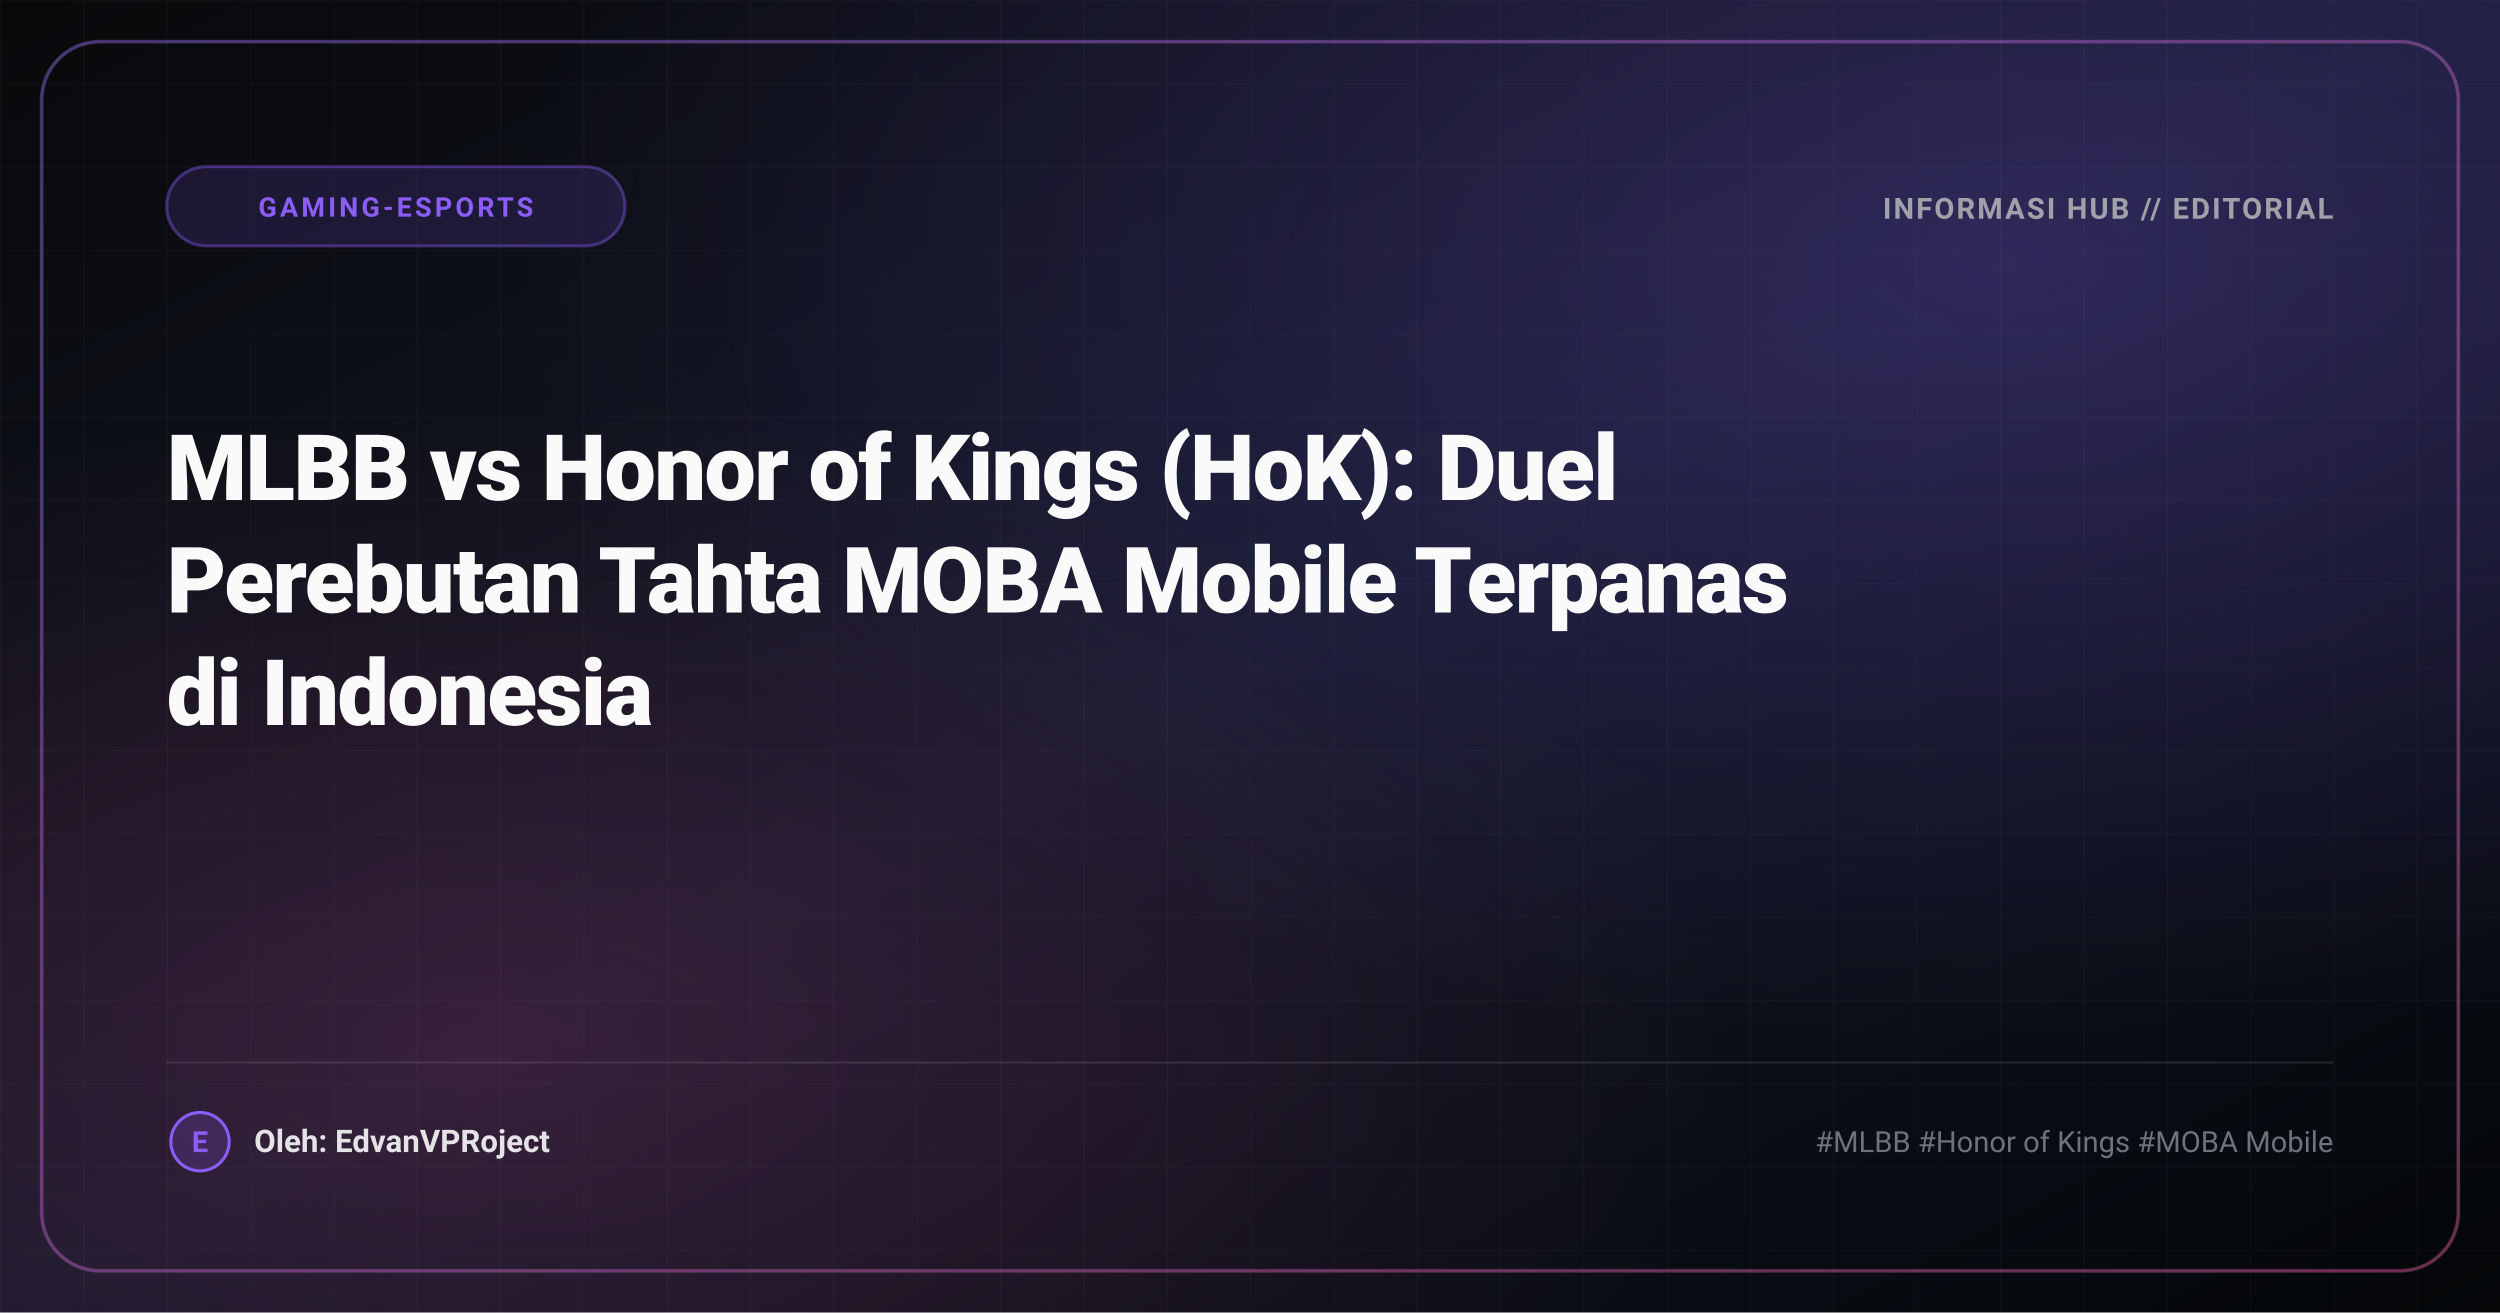
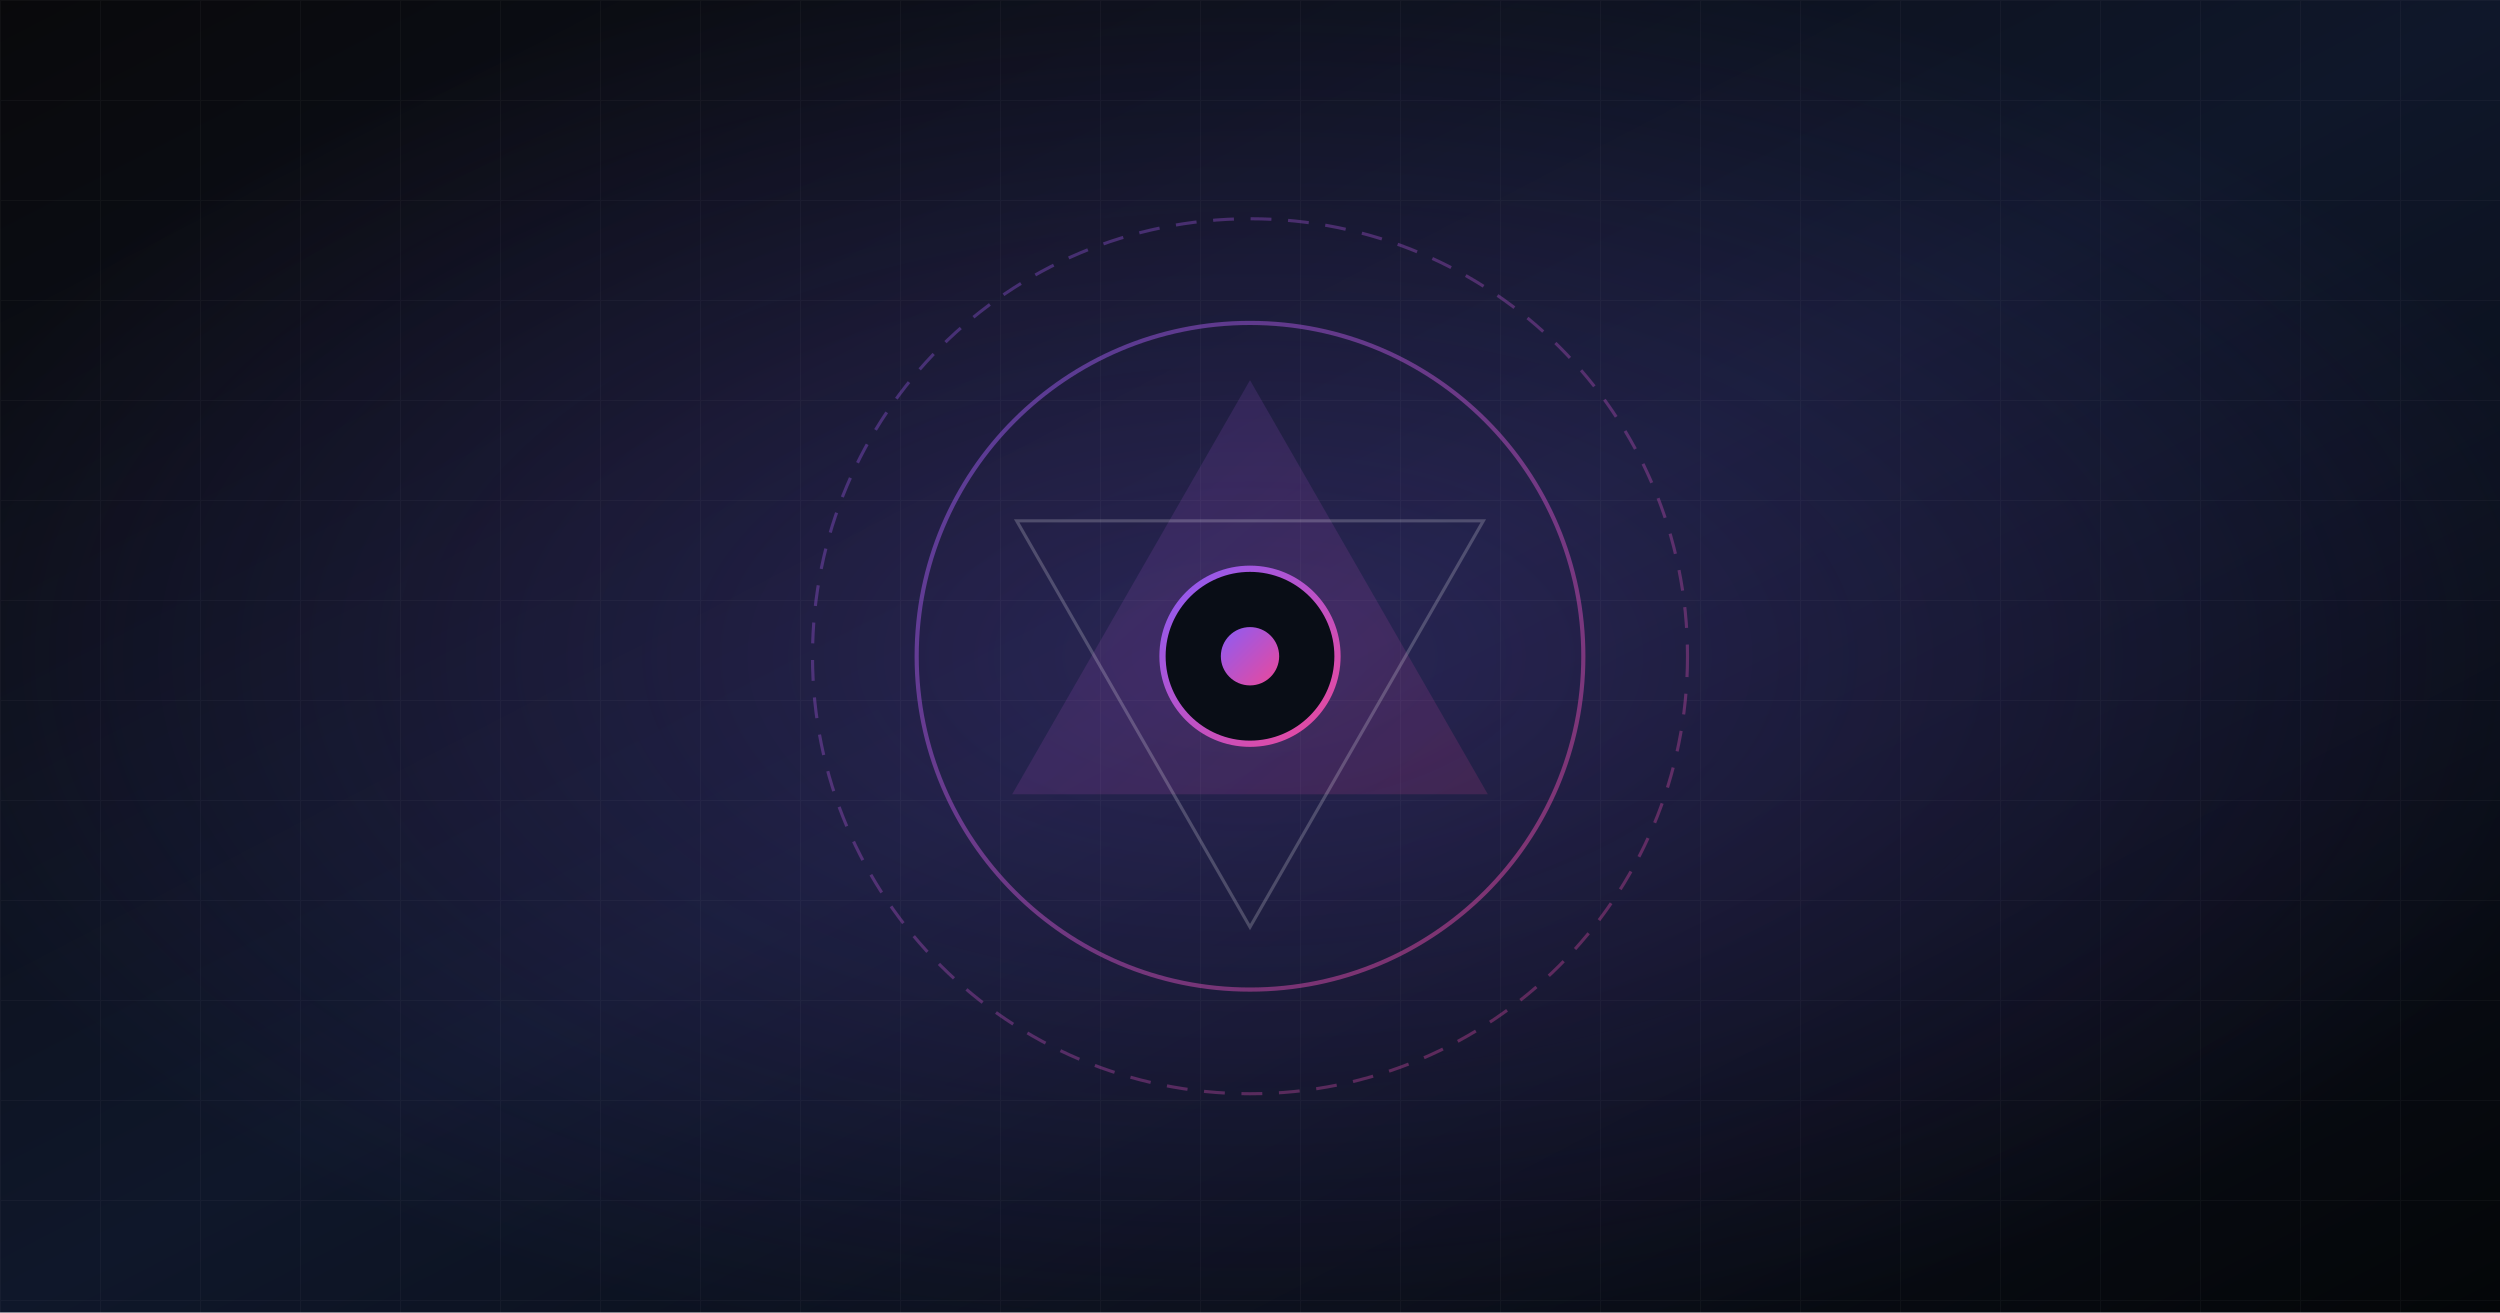
- <svg xmlns="http://www.w3.org/2000/svg" viewBox="0 0 1200 630" width="1200" height="630" shape-rendering="geometricPrecision" text-rendering="geometricPrecision">
+ <svg xmlns="http://www.w3.org/2000/svg" viewBox="0 0 1200 630" width="1200" height="630" shape-rendering="geometricPrecision">
  <defs>
-     <style>
-       text {
-         font-family: -apple-system, BlinkMacSystemFont, "Segoe UI", Roboto, "Helvetica Neue", Arial, sans-serif;
-         text-rendering: geometricPrecision;
-         -webkit-font-smoothing: antialiased;
-       }
-     </style>
    <linearGradient id="bgGrad" x1="0%" y1="0%" x2="100%" y2="100%">
      <stop offset="0%" stop-color="#09090b" />
-       <stop offset="50%" stop-color="#111827" />
+       <stop offset="50%" stop-color="#0f172a" />
      <stop offset="100%" stop-color="#040608" />
    </linearGradient>
    <linearGradient id="accGrad" x1="0%" y1="0%" x2="100%" y2="100%">
      <stop offset="0%" stop-color="#8b5cf6" />
      <stop offset="100%" stop-color="#ec4899" />
    </linearGradient>
-     <radialGradient id="glow" cx="80%" cy="20%" r="60%">
-       <stop offset="0%" stop-color="#8b5cf6" stop-opacity="0.25" />
+     <radialGradient id="glow" cx="50%" cy="50%" r="55%">
+       <stop offset="0%" stop-color="#8b5cf6" stop-opacity="0.22" />
      <stop offset="100%" stop-color="#8b5cf6" stop-opacity="0" />
    </radialGradient>
-     <radialGradient id="glow2" cx="20%" cy="80%" r="50%">
-       <stop offset="0%" stop-color="#ec4899" stop-opacity="0.18" />
-       <stop offset="100%" stop-color="#ec4899" stop-opacity="0" />
-     </radialGradient>
-     <pattern id="grid" width="40" height="40" patternUnits="userSpaceOnUse">
-       <path d="M 40 0 L 0 0 0 40" fill="none" stroke="rgba(255,255,255,0.03)" stroke-width="1" />
+     <pattern id="grid" width="48" height="48" patternUnits="userSpaceOnUse">
+       <path d="M 48 0 L 0 0 0 48" fill="none" stroke="rgba(255,255,255,0.035)" stroke-width="1" />
    </pattern>
  </defs>
  <rect width="1200" height="630" fill="url(#bgGrad)" />
  <rect width="1200" height="630" fill="url(#glow)" />
-   <rect width="1200" height="630" fill="url(#glow2)" />
  <rect width="1200" height="630" fill="url(#grid)" />
-   <rect x="20" y="20" width="1160" height="590" rx="28" fill="none" stroke="rgba(255,255,255,0.08)" stroke-width="2" />
-   <rect x="20" y="20" width="1160" height="590" rx="28" fill="none" stroke="url(#accGrad)" stroke-width="1.5" opacity="0.4" />
-   <g transform="translate(80, 80)">
-     <rect x="0" y="0" width="220" height="38" rx="19" fill="#8b5cf6" fill-opacity="0.15" stroke="#8b5cf6" stroke-opacity="0.4" stroke-width="1.5" />
-     <text x="110" y="24" fill="#8b5cf6" font-family="system-ui, -apple-system, sans-serif" font-size="13" font-weight="700" text-anchor="middle" letter-spacing="1.5">
-       GAMING-ESPORTS
-     </text>
-     <text x="1040" y="25" fill="#a1a1aa" font-family="monospace, monospace" font-size="14" font-weight="600" text-anchor="end" letter-spacing="1">
-       INFORMASI HUB // EDITORIAL
-     </text>
-   </g>
-   <g transform="translate(0, 200)">
-     <text x="80" y="40" fill="#fafafa" font-family="system-ui, -apple-system, sans-serif" font-size="44" font-weight="800" letter-spacing="-0.8">
-       <tspan x="80" dy="0">MLBB vs Honor of Kings (HoK): Duel</tspan>
-       <tspan x="80" dy="54">Perebutan Tahta MOBA Mobile Terpanas</tspan>
-       <tspan x="80" dy="54">di Indonesia</tspan>
-     </text>
-   </g>
-   <g transform="translate(80, 510)">
-     <line x1="0" y1="0" x2="1040" y2="0" stroke="rgba(255,255,255,0.1)" stroke-width="1" />
-     <circle cx="16" cy="38" r="14" fill="#8b5cf6" fill-opacity="0.2" stroke="#8b5cf6" stroke-width="1.5" />
-     <text x="16" y="43" fill="#8b5cf6" font-family="sans-serif" font-size="14" font-weight="bold" text-anchor="middle">E</text>
-     <text x="42" y="43" fill="#e4e4e7" font-family="monospace, monospace" font-size="15" font-weight="600">
-       Oleh: EdvanVPRoject
-     </text>
-     <text x="1040" y="43" fill="#71717a" font-family="monospace, monospace" font-size="14" text-anchor="end">
-       #MLBB   #Honor of Kings   #MOBA Mobile
-     </text>
+   <g transform="translate(600, 315)">
+     <circle cx="0" cy="0" r="210" fill="none" stroke="url(#accGrad)" stroke-width="1.5" stroke-dasharray="10 8" opacity="0.35" />
+     <circle cx="0" cy="0" r="160" fill="none" stroke="url(#accGrad)" stroke-width="2" opacity="0.5" />
+     <polygon points="0,-130 112,65 -112,65" fill="url(#accGrad)" opacity="0.15" stroke="url(#accGrad)" stroke-width="2.5" />
+     <polygon points="0,130 112,-65 -112,-65" fill="none" stroke="rgba(255,255,255,0.2)" stroke-width="1.5" />
+     <circle cx="0" cy="0" r="42" fill="#090d16" stroke="url(#accGrad)" stroke-width="3" />
+     <circle cx="0" cy="0" r="14" fill="url(#accGrad)" />
  </g>
</svg>
